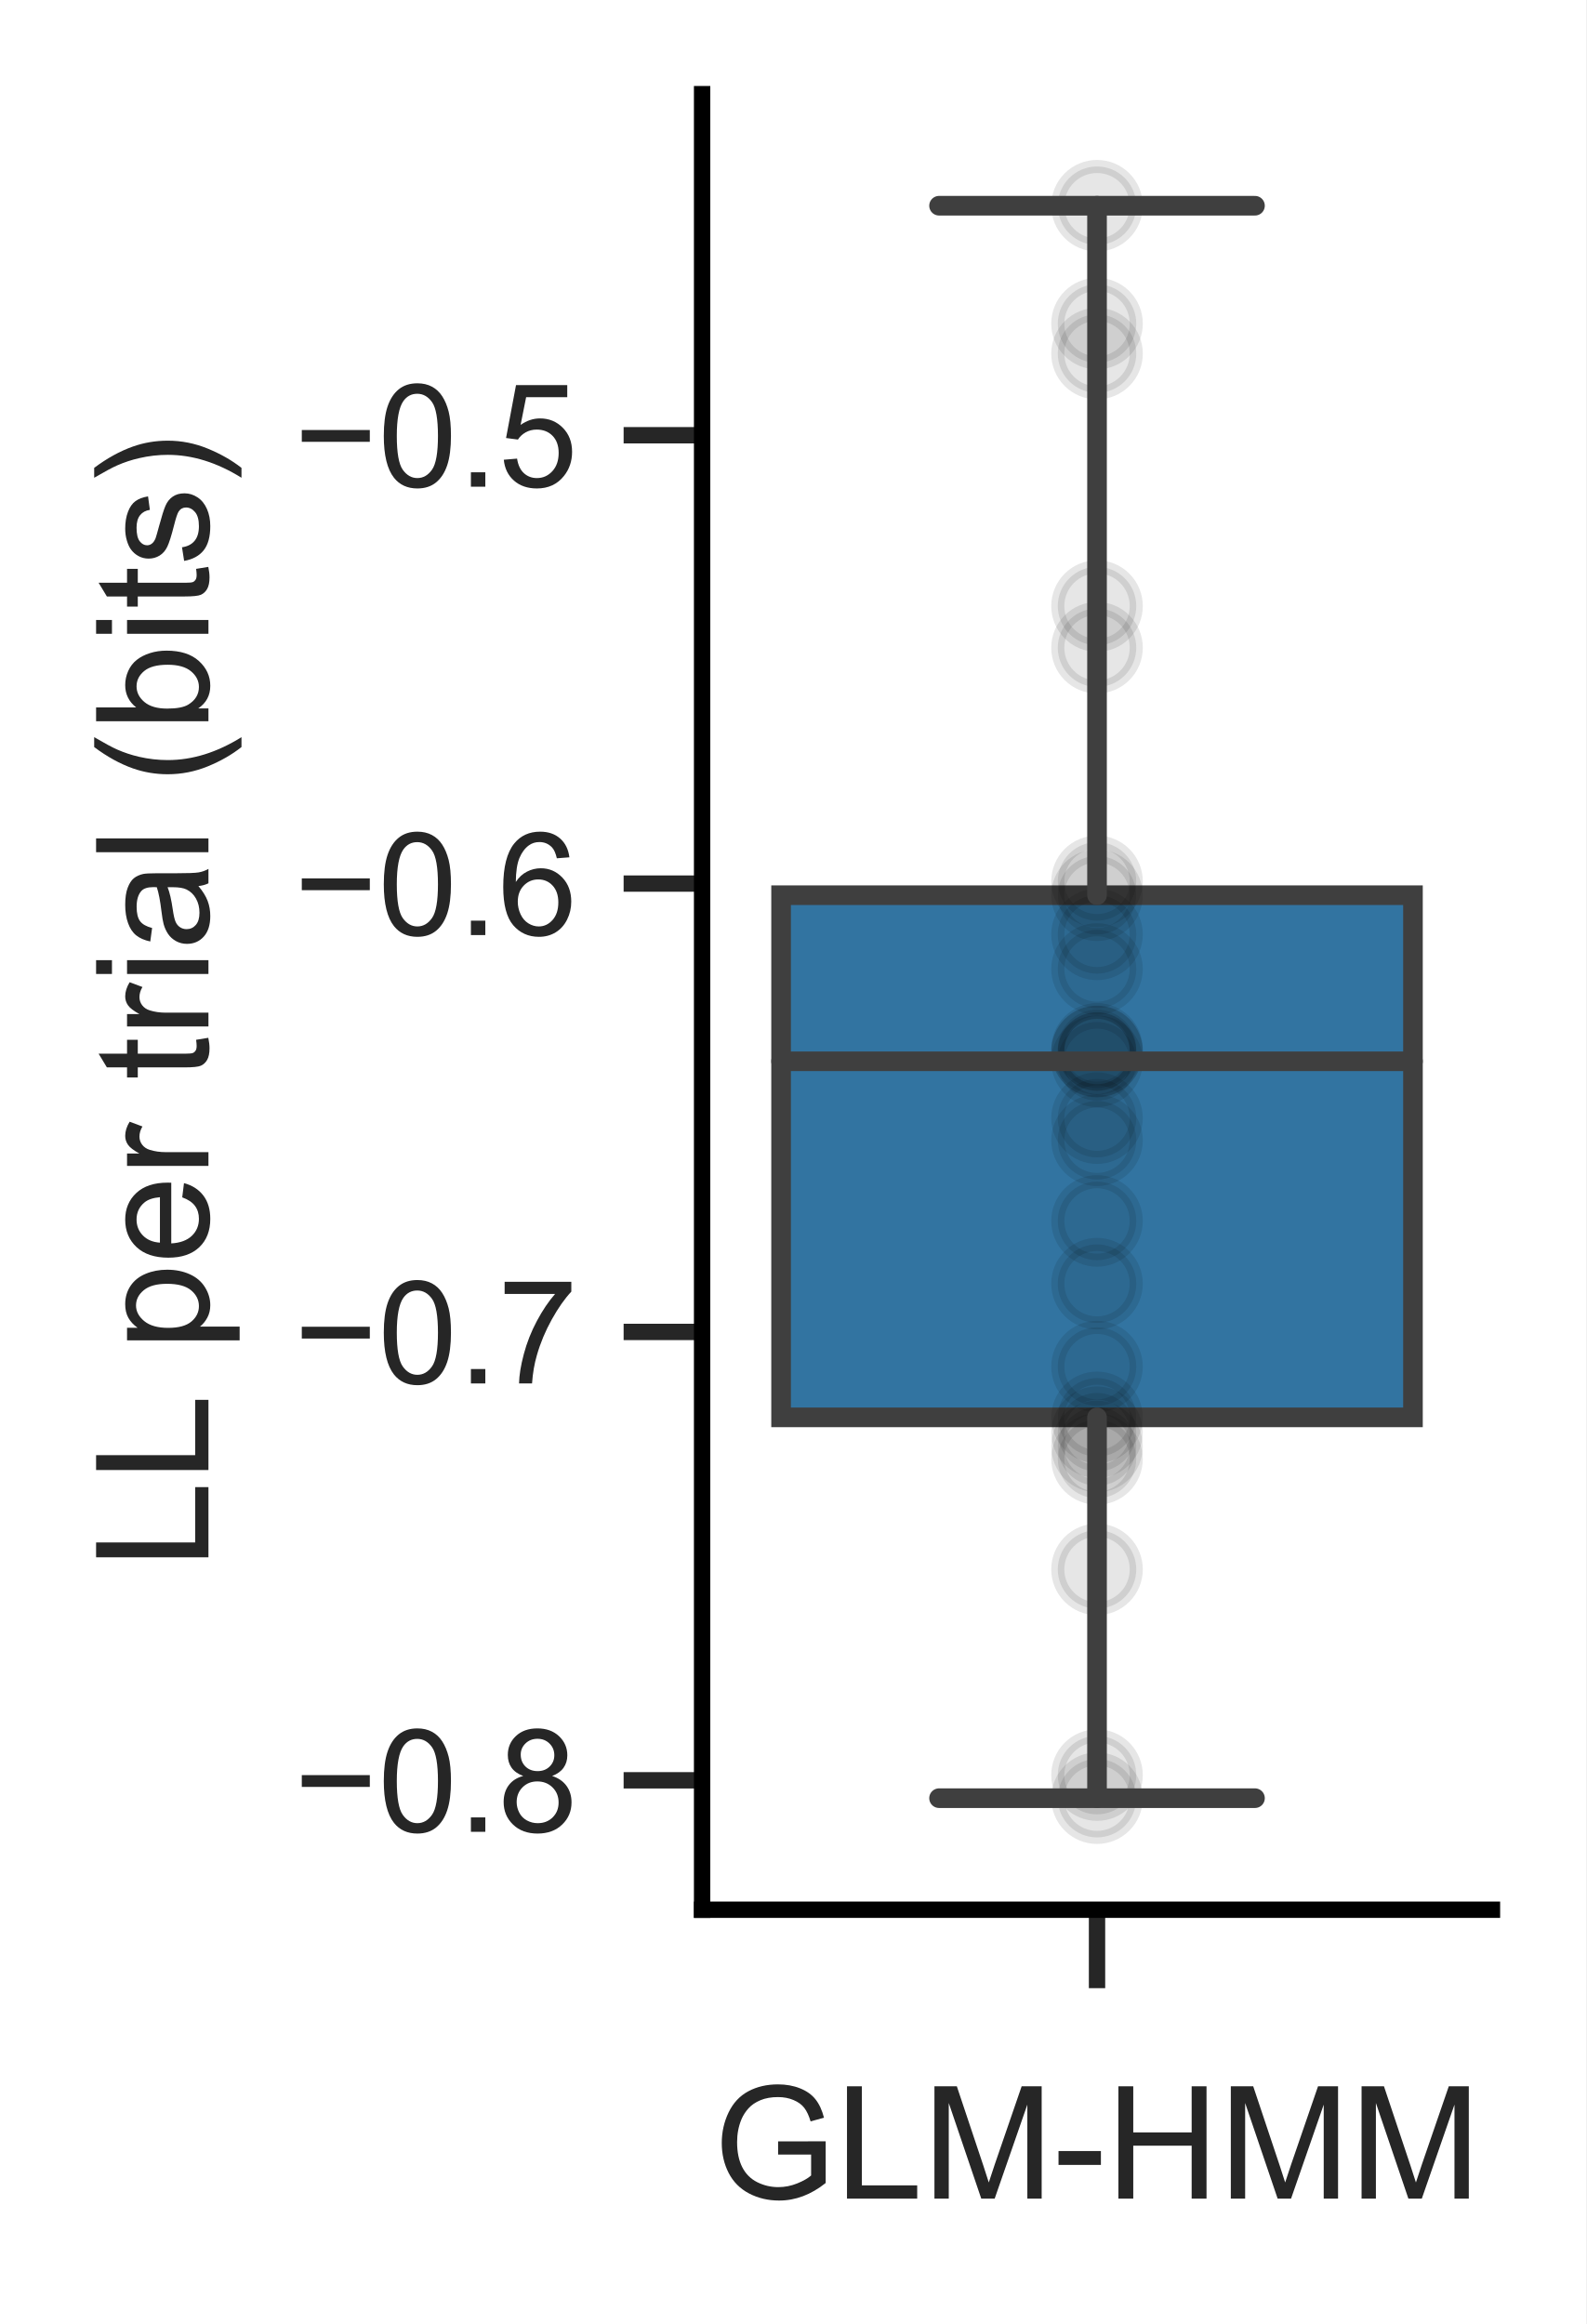
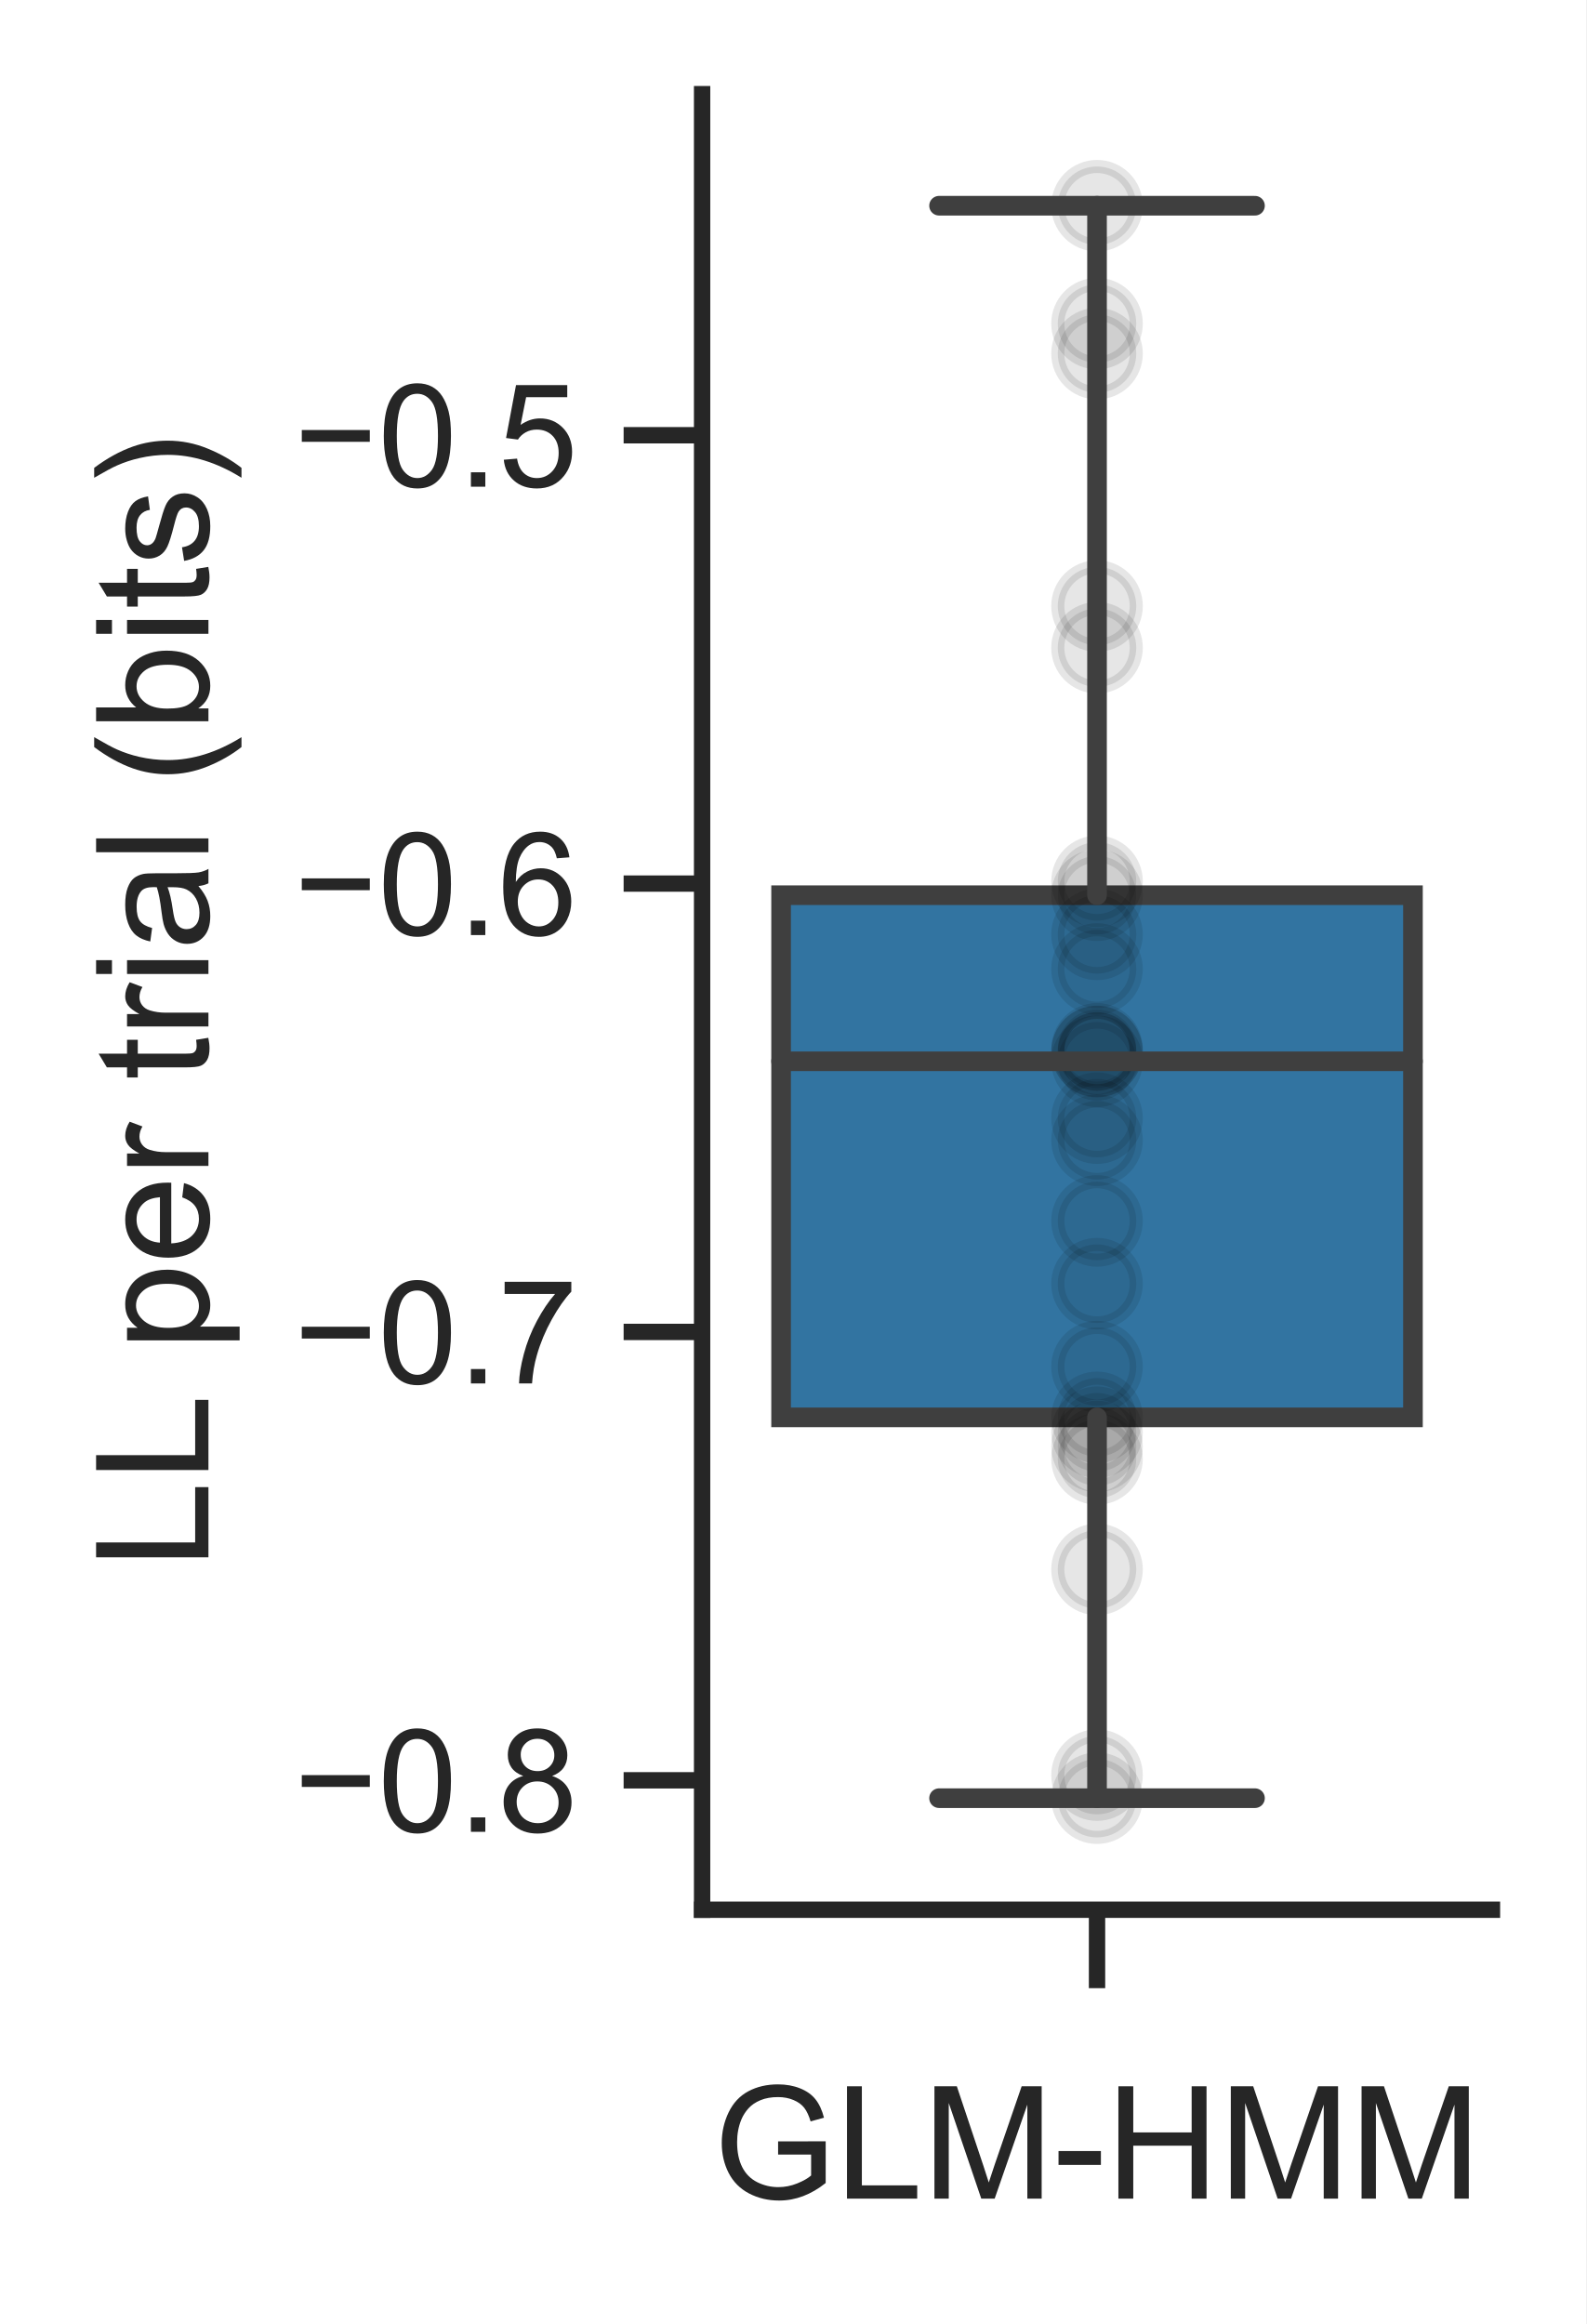
<svg xmlns="http://www.w3.org/2000/svg" xmlns:xlink="http://www.w3.org/1999/xlink" height="177.69pt" version="1.1" viewBox="0 0 121.26 177.69" width="121.26pt">
  <defs>
    <style type="text/css">
*{stroke-linecap:butt;stroke-linejoin:round;}
  </style>
  </defs>
  <g id="figure_1">
    <g id="patch_1">
      <path d="M 0 177.69  L 121.26 177.69  L 121.26 0  L 0 0  z " style="fill:#ffffff;" />
    </g>
    <g id="axes_1">
      <g id="patch_2">
        <path d="M 53.676 146.015  L 114.06 146.015  L 114.06 7.2  L 53.676 7.2  z " style="fill:#ffffff;" />
      </g>
      <g id="matplotlib.axis_1">
        <g id="xtick_1">
          <g id="line2d_1">
            <defs>
-               <path d="M 0 0  L 0 6  " id="m797fe69ee2" style="stroke:#262626;stroke-width:1.25;" />
-             </defs>
-             <g>
-               <use style="fill:#262626;stroke:#262626;stroke-width:1.25;" x="83.868" xlink:href="#m797fe69ee2" y="146.015" />
+               <path d="M 0 0  L 0 6  " id="mfd2991dd06" style="stroke:#262626;stroke-width:1.25;" />
+             </defs>
+             <g>
+               <use style="fill:#262626;stroke:#262626;stroke-width:1.25;" x="83.868" xlink:href="#mfd2991dd06" y="146.015" />
            </g>
          </g>
        </g>
        <g id="text_1">
          <defs>
            <path d="M 41.219 28.078  L 41.219 36.469  L 71.531 36.531  L 71.531 9.969  Q 64.547 4.391 57.125 1.578  Q 49.703 -1.219 41.891 -1.219  Q 31.344 -1.219 22.719 3.297  Q 14.109 7.812 9.719 16.359  Q 5.328 24.906 5.328 35.453  Q 5.328 45.906 9.688 54.953  Q 14.062 64.016 22.266 68.406  Q 30.469 72.797 41.156 72.797  Q 48.922 72.797 55.188 70.281  Q 61.469 67.781 65.031 63.281  Q 68.609 58.797 70.453 51.562  L 61.922 49.219  Q 60.297 54.688 57.906 57.812  Q 55.516 60.938 51.062 62.812  Q 46.625 64.703 41.219 64.703  Q 34.719 64.703 29.984 62.719  Q 25.25 60.75 22.344 57.516  Q 19.438 54.297 17.828 50.438  Q 15.094 43.797 15.094 36.031  Q 15.094 26.469 18.391 20.016  Q 21.688 13.578 27.984 10.453  Q 34.281 7.328 41.359 7.328  Q 47.516 7.328 53.375 9.688  Q 59.234 12.062 62.25 14.75  L 62.25 28.078  z " id="ArialMT-71" />
            <path d="M 7.328 0  L 7.328 71.578  L 16.797 71.578  L 16.797 8.453  L 52.047 8.453  L 52.047 0  z " id="ArialMT-76" />
            <path d="M 7.422 0  L 7.422 71.578  L 21.688 71.578  L 38.625 20.906  Q 40.969 13.812 42.047 10.297  Q 43.266 14.203 45.844 21.781  L 62.984 71.578  L 75.734 71.578  L 75.734 0  L 66.609 0  L 66.609 59.906  L 45.797 0  L 37.25 0  L 16.547 60.938  L 16.547 0  z " id="ArialMT-77" />
            <path d="M 3.172 21.484  L 3.172 30.328  L 30.172 30.328  L 30.172 21.484  z " id="ArialMT-45" />
            <path d="M 8.016 0  L 8.016 71.578  L 17.484 71.578  L 17.484 42.188  L 54.688 42.188  L 54.688 71.578  L 64.156 71.578  L 64.156 0  L 54.688 0  L 54.688 33.734  L 17.484 33.734  L 17.484 0  z " id="ArialMT-72" />
          </defs>
          <g style="fill:#262626;" transform="translate(54.53992 168.1045)scale(0.12 -0.12)">
            <use xlink:href="#ArialMT-71" />
            <use x="77.783" xlink:href="#ArialMT-76" />
            <use x="133.398" xlink:href="#ArialMT-77" />
            <use x="216.699" xlink:href="#ArialMT-45" />
            <use x="250" xlink:href="#ArialMT-72" />
            <use x="322.217" xlink:href="#ArialMT-77" />
            <use x="405.518" xlink:href="#ArialMT-77" />
          </g>
        </g>
      </g>
      <g id="matplotlib.axis_2">
        <g id="ytick_1">
          <g id="line2d_2">
            <defs>
-               <path d="M 0 0  L -6 0  " id="m4b6bb6edcc" style="stroke:#262626;stroke-width:1.25;" />
-             </defs>
-             <g>
-               <use style="fill:#262626;stroke:#262626;stroke-width:1.25;" x="53.676" xlink:href="#m4b6bb6edcc" y="136.121" />
+               <path d="M 0 0  L -6 0  " id="m809075c5cb" style="stroke:#262626;stroke-width:1.25;" />
+             </defs>
+             <g>
+               <use style="fill:#262626;stroke:#262626;stroke-width:1.25;" x="53.676" xlink:href="#m809075c5cb" y="136.121" />
            </g>
          </g>
          <g id="text_2">
            <defs>
              <path d="M 52.828 31.203  L 5.562 31.203  L 5.562 39.406  L 52.828 39.406  z " id="ArialMT-8722" />
              <path d="M 4.156 35.297  Q 4.156 48 6.766 55.734  Q 9.375 63.484 14.516 67.672  Q 19.672 71.875 27.484 71.875  Q 33.25 71.875 37.594 69.547  Q 41.938 67.234 44.766 62.859  Q 47.609 58.5 49.219 52.219  Q 50.828 45.953 50.828 35.297  Q 50.828 22.703 48.234 14.969  Q 45.656 7.234 40.5 3  Q 35.359 -1.219 27.484 -1.219  Q 17.141 -1.219 11.234 6.203  Q 4.156 15.141 4.156 35.297  z M 13.188 35.297  Q 13.188 17.672 17.312 11.828  Q 21.438 6 27.484 6  Q 33.547 6 37.672 11.859  Q 41.797 17.719 41.797 35.297  Q 41.797 52.984 37.672 58.781  Q 33.547 64.594 27.391 64.594  Q 21.344 64.594 17.719 59.469  Q 13.188 52.938 13.188 35.297  z " id="ArialMT-48" />
              <path d="M 9.078 0  L 9.078 10.016  L 19.094 10.016  L 19.094 0  z " id="ArialMT-46" />
              <path d="M 17.672 38.812  Q 12.203 40.828 9.562 44.531  Q 6.938 48.25 6.938 53.422  Q 6.938 61.234 12.547 66.547  Q 18.172 71.875 27.484 71.875  Q 36.859 71.875 42.578 66.422  Q 48.297 60.984 48.297 53.172  Q 48.297 48.188 45.672 44.5  Q 43.062 40.828 37.75 38.812  Q 44.344 36.672 47.781 31.875  Q 51.219 27.094 51.219 20.453  Q 51.219 11.281 44.719 5.031  Q 38.234 -1.219 27.641 -1.219  Q 17.047 -1.219 10.547 5.047  Q 4.047 11.328 4.047 20.703  Q 4.047 27.688 7.594 32.391  Q 11.141 37.109 17.672 38.812  z M 15.922 53.719  Q 15.922 48.641 19.188 45.406  Q 22.469 42.188 27.688 42.188  Q 32.766 42.188 36.016 45.375  Q 39.266 48.578 39.266 53.219  Q 39.266 58.062 35.906 61.359  Q 32.562 64.656 27.594 64.656  Q 22.562 64.656 19.234 61.422  Q 15.922 58.203 15.922 53.719  z M 13.094 20.656  Q 13.094 16.891 14.875 13.375  Q 16.656 9.859 20.172 7.922  Q 23.688 6 27.734 6  Q 34.031 6 38.125 10.047  Q 42.234 14.109 42.234 20.359  Q 42.234 26.703 38.016 30.859  Q 33.797 35.016 27.438 35.016  Q 21.234 35.016 17.156 30.906  Q 13.094 26.812 13.094 20.656  z " id="ArialMT-56" />
            </defs>
            <g style="fill:#262626;" transform="translate(22.46125 140.0576)scale(0.11 -0.11)">
              <use xlink:href="#ArialMT-8722" />
              <use x="58.398" xlink:href="#ArialMT-48" />
              <use x="114.014" xlink:href="#ArialMT-46" />
              <use x="141.797" xlink:href="#ArialMT-56" />
            </g>
          </g>
        </g>
        <g id="ytick_2">
          <g id="line2d_3">
            <g>
-               <use style="fill:#262626;stroke:#262626;stroke-width:1.25;" x="53.676" xlink:href="#m4b6bb6edcc" y="101.839" />
+               <use style="fill:#262626;stroke:#262626;stroke-width:1.25;" x="53.676" xlink:href="#m809075c5cb" y="101.839" />
            </g>
          </g>
          <g id="text_3">
            <defs>
              <path d="M 4.734 62.203  L 4.734 70.656  L 51.078 70.656  L 51.078 63.812  Q 44.234 56.547 37.516 44.484  Q 30.812 32.422 27.156 19.672  Q 24.516 10.688 23.781 0  L 14.75 0  Q 14.891 8.453 18.062 20.406  Q 21.234 32.375 27.172 43.484  Q 33.109 54.594 39.797 62.203  z " id="ArialMT-55" />
            </defs>
            <g style="fill:#262626;" transform="translate(22.46125 105.776)scale(0.11 -0.11)">
              <use xlink:href="#ArialMT-8722" />
              <use x="58.398" xlink:href="#ArialMT-48" />
              <use x="114.014" xlink:href="#ArialMT-46" />
              <use x="141.797" xlink:href="#ArialMT-55" />
            </g>
          </g>
        </g>
        <g id="ytick_3">
          <g id="line2d_4">
            <g>
-               <use style="fill:#262626;stroke:#262626;stroke-width:1.25;" x="53.676" xlink:href="#m4b6bb6edcc" y="67.558" />
+               <use style="fill:#262626;stroke:#262626;stroke-width:1.25;" x="53.676" xlink:href="#m809075c5cb" y="67.558" />
            </g>
          </g>
          <g id="text_4">
            <defs>
              <path d="M 49.75 54.047  L 41.016 53.375  Q 39.844 58.547 37.703 60.891  Q 34.125 64.656 28.906 64.656  Q 24.703 64.656 21.531 62.312  Q 17.391 59.281 14.984 53.469  Q 12.594 47.656 12.5 36.922  Q 15.672 41.75 20.266 44.094  Q 24.859 46.438 29.891 46.438  Q 38.672 46.438 44.844 39.969  Q 51.031 33.5 51.031 23.25  Q 51.031 16.5 48.125 10.719  Q 45.219 4.938 40.141 1.859  Q 35.062 -1.219 28.609 -1.219  Q 17.625 -1.219 10.688 6.859  Q 3.766 14.938 3.766 33.5  Q 3.766 54.25 11.422 63.672  Q 18.109 71.875 29.438 71.875  Q 37.891 71.875 43.281 67.141  Q 48.688 62.406 49.75 54.047  z M 13.875 23.188  Q 13.875 18.656 15.797 14.5  Q 17.719 10.359 21.188 8.172  Q 24.656 6 28.469 6  Q 34.031 6 38.031 10.484  Q 42.047 14.984 42.047 22.703  Q 42.047 30.125 38.078 34.391  Q 34.125 38.672 28.125 38.672  Q 22.172 38.672 18.016 34.391  Q 13.875 30.125 13.875 23.188  z " id="ArialMT-54" />
            </defs>
            <g style="fill:#262626;" transform="translate(22.46125 71.49441)scale(0.11 -0.11)">
              <use xlink:href="#ArialMT-8722" />
              <use x="58.398" xlink:href="#ArialMT-48" />
              <use x="114.014" xlink:href="#ArialMT-46" />
              <use x="141.797" xlink:href="#ArialMT-54" />
            </g>
          </g>
        </g>
        <g id="ytick_4">
          <g id="line2d_5">
            <g>
-               <use style="fill:#262626;stroke:#262626;stroke-width:1.25;" x="53.676" xlink:href="#m4b6bb6edcc" y="33.276" />
+               <use style="fill:#262626;stroke:#262626;stroke-width:1.25;" x="53.676" xlink:href="#m809075c5cb" y="33.276" />
            </g>
          </g>
          <g id="text_5">
            <defs>
              <path d="M 4.156 18.75  L 13.375 19.531  Q 14.406 12.797 18.141 9.391  Q 21.875 6 27.156 6  Q 33.5 6 37.891 10.781  Q 42.281 15.578 42.281 23.484  Q 42.281 31 38.062 35.344  Q 33.844 39.703 27 39.703  Q 22.75 39.703 19.328 37.766  Q 15.922 35.844 13.969 32.766  L 5.719 33.844  L 12.641 70.609  L 48.25 70.609  L 48.25 62.203  L 19.672 62.203  L 15.828 42.969  Q 22.266 47.469 29.344 47.469  Q 38.719 47.469 45.156 40.969  Q 51.609 34.469 51.609 24.266  Q 51.609 14.547 45.953 7.469  Q 39.062 -1.219 27.156 -1.219  Q 17.391 -1.219 11.203 4.25  Q 5.031 9.719 4.156 18.75  z " id="ArialMT-53" />
            </defs>
            <g style="fill:#262626;" transform="translate(22.46125 37.2128)scale(0.11 -0.11)">
              <use xlink:href="#ArialMT-8722" />
              <use x="58.398" xlink:href="#ArialMT-48" />
              <use x="114.014" xlink:href="#ArialMT-46" />
              <use x="141.797" xlink:href="#ArialMT-53" />
            </g>
          </g>
        </g>
        <g id="text_6">
          <defs>
            <path id="ArialMT-32" />
            <path d="M 6.594 -19.875  L 6.594 51.859  L 14.594 51.859  L 14.594 45.125  Q 17.438 49.078 21 51.047  Q 24.562 53.031 29.641 53.031  Q 36.281 53.031 41.359 49.609  Q 46.438 46.188 49.016 39.953  Q 51.609 33.734 51.609 26.312  Q 51.609 18.359 48.75 11.984  Q 45.906 5.609 40.453 2.219  Q 35.016 -1.172 29 -1.172  Q 24.609 -1.172 21.109 0.688  Q 17.625 2.547 15.375 5.375  L 15.375 -19.875  z M 14.547 25.641  Q 14.547 15.625 18.594 10.844  Q 22.656 6.062 28.422 6.062  Q 34.281 6.062 38.453 11.016  Q 42.625 15.969 42.625 26.375  Q 42.625 36.281 38.547 41.203  Q 34.469 46.141 28.812 46.141  Q 23.188 46.141 18.859 40.891  Q 14.547 35.641 14.547 25.641  z " id="ArialMT-112" />
            <path d="M 42.094 16.703  L 51.172 15.578  Q 49.031 7.625 43.219 3.219  Q 37.406 -1.172 28.375 -1.172  Q 17 -1.172 10.328 5.828  Q 3.656 12.844 3.656 25.484  Q 3.656 38.578 10.391 45.797  Q 17.141 53.031 27.875 53.031  Q 38.281 53.031 44.875 45.953  Q 51.469 38.875 51.469 26.031  Q 51.469 25.25 51.422 23.688  L 12.75 23.688  Q 13.234 15.141 17.578 10.594  Q 21.922 6.062 28.422 6.062  Q 33.25 6.062 36.672 8.594  Q 40.094 11.141 42.094 16.703  z M 13.234 30.906  L 42.188 30.906  Q 41.609 37.453 38.875 40.719  Q 34.672 45.797 27.984 45.797  Q 21.922 45.797 17.797 41.75  Q 13.672 37.703 13.234 30.906  z " id="ArialMT-101" />
            <path d="M 6.5 0  L 6.5 51.859  L 14.406 51.859  L 14.406 44  Q 17.438 49.516 20 51.266  Q 22.562 53.031 25.641 53.031  Q 30.078 53.031 34.672 50.203  L 31.641 42.047  Q 28.422 43.953 25.203 43.953  Q 22.312 43.953 20.016 42.219  Q 17.719 40.484 16.75 37.406  Q 15.281 32.719 15.281 27.156  L 15.281 0  z " id="ArialMT-114" />
            <path d="M 25.781 7.859  L 27.047 0.094  Q 23.344 -0.688 20.406 -0.688  Q 15.625 -0.688 12.984 0.828  Q 10.359 2.344 9.281 4.812  Q 8.203 7.281 8.203 15.188  L 8.203 45.016  L 1.766 45.016  L 1.766 51.859  L 8.203 51.859  L 8.203 64.703  L 16.938 69.969  L 16.938 51.859  L 25.781 51.859  L 25.781 45.016  L 16.938 45.016  L 16.938 14.703  Q 16.938 10.938 17.406 9.859  Q 17.875 8.797 18.922 8.156  Q 19.969 7.516 21.922 7.516  Q 23.391 7.516 25.781 7.859  z " id="ArialMT-116" />
            <path d="M 6.641 61.469  L 6.641 71.578  L 15.438 71.578  L 15.438 61.469  z M 6.641 0  L 6.641 51.859  L 15.438 51.859  L 15.438 0  z " id="ArialMT-105" />
            <path d="M 40.438 6.391  Q 35.547 2.25 31.031 0.531  Q 26.516 -1.172 21.344 -1.172  Q 12.797 -1.172 8.203 3  Q 3.609 7.172 3.609 13.672  Q 3.609 17.484 5.344 20.625  Q 7.078 23.781 9.891 25.688  Q 12.703 27.594 16.219 28.562  Q 18.797 29.25 24.031 29.891  Q 34.672 31.156 39.703 32.906  Q 39.75 34.719 39.75 35.203  Q 39.75 40.578 37.25 42.781  Q 33.891 45.75 27.25 45.75  Q 21.047 45.75 18.094 43.578  Q 15.141 41.406 13.719 35.891  L 5.125 37.062  Q 6.297 42.578 8.984 45.969  Q 11.672 49.359 16.75 51.188  Q 21.828 53.031 28.516 53.031  Q 35.156 53.031 39.297 51.469  Q 43.453 49.906 45.406 47.531  Q 47.359 45.172 48.141 41.547  Q 48.578 39.312 48.578 33.453  L 48.578 21.734  Q 48.578 9.469 49.141 6.219  Q 49.703 2.984 51.375 0  L 42.188 0  Q 40.828 2.734 40.438 6.391  z M 39.703 26.031  Q 34.906 24.078 25.344 22.703  Q 19.922 21.922 17.672 20.938  Q 15.438 19.969 14.203 18.094  Q 12.984 16.219 12.984 13.922  Q 12.984 10.406 15.641 8.062  Q 18.312 5.719 23.438 5.719  Q 28.516 5.719 32.469 7.938  Q 36.422 10.156 38.281 14.016  Q 39.703 17 39.703 22.797  z " id="ArialMT-97" />
            <path d="M 6.391 0  L 6.391 71.578  L 15.188 71.578  L 15.188 0  z " id="ArialMT-108" />
            <path d="M 23.391 -21.047  Q 16.109 -11.859 11.078 0.438  Q 6.062 12.75 6.062 25.922  Q 6.062 37.547 9.812 48.188  Q 14.203 60.547 23.391 72.797  L 29.688 72.797  Q 23.781 62.641 21.875 58.297  Q 18.891 51.562 17.188 44.234  Q 15.094 35.109 15.094 25.875  Q 15.094 2.391 29.688 -21.047  z " id="ArialMT-40" />
            <path d="M 14.703 0  L 6.547 0  L 6.547 71.578  L 15.328 71.578  L 15.328 46.047  Q 20.906 53.031 29.547 53.031  Q 34.328 53.031 38.594 51.094  Q 42.875 49.172 45.625 45.672  Q 48.391 42.188 49.953 37.25  Q 51.516 32.328 51.516 26.703  Q 51.516 13.375 44.922 6.094  Q 38.328 -1.172 29.109 -1.172  Q 19.922 -1.172 14.703 6.5  z M 14.594 26.312  Q 14.594 17 17.141 12.844  Q 21.297 6.062 28.375 6.062  Q 34.125 6.062 38.328 11.062  Q 42.531 16.062 42.531 25.984  Q 42.531 36.141 38.5 40.969  Q 34.469 45.797 28.766 45.797  Q 23 45.797 18.797 40.797  Q 14.594 35.797 14.594 26.312  z " id="ArialMT-98" />
            <path d="M 3.078 15.484  L 11.766 16.844  Q 12.5 11.625 15.844 8.844  Q 19.188 6.062 25.203 6.062  Q 31.25 6.062 34.172 8.516  Q 37.109 10.984 37.109 14.312  Q 37.109 17.281 34.516 19  Q 32.719 20.172 25.531 21.969  Q 15.875 24.422 12.141 26.203  Q 8.406 27.984 6.469 31.125  Q 4.547 34.281 4.547 38.094  Q 4.547 41.547 6.125 44.5  Q 7.719 47.469 10.453 49.422  Q 12.5 50.922 16.031 51.969  Q 19.578 53.031 23.641 53.031  Q 29.734 53.031 34.344 51.266  Q 38.969 49.516 41.156 46.5  Q 43.359 43.5 44.188 38.484  L 35.594 37.312  Q 35.016 41.312 32.203 43.547  Q 29.391 45.797 24.266 45.797  Q 18.219 45.797 15.625 43.797  Q 13.031 41.797 13.031 39.109  Q 13.031 37.406 14.109 36.031  Q 15.188 34.625 17.484 33.688  Q 18.797 33.203 25.25 31.453  Q 34.578 28.953 38.25 27.359  Q 41.938 25.781 44.031 22.75  Q 46.141 19.734 46.141 15.234  Q 46.141 10.844 43.578 6.953  Q 41.016 3.078 36.172 0.953  Q 31.344 -1.172 25.25 -1.172  Q 15.141 -1.172 9.844 3.031  Q 4.547 7.234 3.078 15.484  z " id="ArialMT-115" />
            <path d="M 12.359 -21.047  L 6.062 -21.047  Q 20.656 2.391 20.656 25.875  Q 20.656 35.062 18.562 44.094  Q 16.891 51.422 13.922 58.156  Q 12.016 62.547 6.062 72.797  L 12.359 72.797  Q 21.531 60.547 25.922 48.188  Q 29.688 37.547 29.688 25.922  Q 29.688 12.75 24.625 0.438  Q 19.578 -11.859 12.359 -21.047  z " id="ArialMT-41" />
          </defs>
          <g style="fill:#262626;" transform="translate(15.93562 119.9491)rotate(-90)scale(0.12 -0.12)">
            <use xlink:href="#ArialMT-76" />
            <use x="55.615" xlink:href="#ArialMT-76" />
            <use x="111.184" xlink:href="#ArialMT-32" />
            <use x="138.967" xlink:href="#ArialMT-112" />
            <use x="194.582" xlink:href="#ArialMT-101" />
            <use x="250.197" xlink:href="#ArialMT-114" />
            <use x="283.498" xlink:href="#ArialMT-32" />
            <use x="311.281" xlink:href="#ArialMT-116" />
            <use x="339.064" xlink:href="#ArialMT-114" />
            <use x="372.365" xlink:href="#ArialMT-105" />
            <use x="394.582" xlink:href="#ArialMT-97" />
            <use x="450.197" xlink:href="#ArialMT-108" />
            <use x="472.414" xlink:href="#ArialMT-32" />
            <use x="500.197" xlink:href="#ArialMT-40" />
            <use x="533.498" xlink:href="#ArialMT-98" />
            <use x="589.113" xlink:href="#ArialMT-105" />
            <use x="611.33" xlink:href="#ArialMT-116" />
            <use x="639.113" xlink:href="#ArialMT-115" />
            <use x="689.113" xlink:href="#ArialMT-41" />
          </g>
        </g>
      </g>
      <g id="patch_3">
-         <path clip-path="url(#paa39c009ec)" d="M 59.714 108.37  L 108.021 108.37  L 108.021 68.446  L 59.714 68.446  L 59.714 108.37  z " style="fill:#3274a1;stroke:#3f3f3f;stroke-linejoin:miter;stroke-width:1.5;" />
+         <path clip-path="url(#p0d5574a7a6)" d="M 59.714 108.37  L 108.021 108.37  L 108.021 68.446  L 59.714 68.446  L 59.714 108.37  z " style="fill:#3274a1;stroke:#3f3f3f;stroke-linejoin:miter;stroke-width:1.5;" />
      </g>
      <g id="PathCollection_1">
        <defs>
-           <path d="M 0 3  C 0.796 3 1.559 2.684 2.121 2.121  C 2.684 1.559 3 0.796 3 0  C 3 -0.796 2.684 -1.559 2.121 -2.121  C 1.559 -2.684 0.796 -3 0 -3  C -0.796 -3 -1.559 -2.684 -2.121 -2.121  C -2.684 -1.559 -3 -0.796 -3 0  C -3 0.796 -2.684 1.559 -2.121 2.121  C -1.559 2.684 -0.796 3 0 3  z " id="mcab22251de" style="stroke:#000000;stroke-opacity:0.1;" />
+           <path d="M 0 3  C 0.796 3 1.559 2.684 2.121 2.121  C 2.684 1.559 3 0.796 3 0  C 3 -0.796 2.684 -1.559 2.121 -2.121  C 1.559 -2.684 0.796 -3 0 -3  C -0.796 -3 -1.559 -2.684 -2.121 -2.121  C -2.684 -1.559 -3 -0.796 -3 0  C -3 0.796 -2.684 1.559 -2.121 2.121  C -1.559 2.684 -0.796 3 0 3  z " id="mcd88bc1e49" style="stroke:#000000;stroke-opacity:0.1;" />
        </defs>
-         <g clip-path="url(#paa39c009ec)">
-           <use style="fill-opacity:0.1;stroke:#000000;stroke-opacity:0.1;" x="83.868" xlink:href="#mcab22251de" y="81.144" />
-           <use style="fill-opacity:0.1;stroke:#000000;stroke-opacity:0.1;" x="83.868" xlink:href="#mcab22251de" y="135.722" />
-           <use style="fill-opacity:0.1;stroke:#000000;stroke-opacity:0.1;" x="83.868" xlink:href="#mcab22251de" y="15.729" />
-           <use style="fill-opacity:0.1;stroke:#000000;stroke-opacity:0.1;" x="83.868" xlink:href="#mcab22251de" y="71.44" />
-           <use style="fill-opacity:0.1;stroke:#000000;stroke-opacity:0.1;" x="83.868" xlink:href="#mcab22251de" y="67.388" />
-           <use style="fill-opacity:0.1;stroke:#000000;stroke-opacity:0.1;" x="83.868" xlink:href="#mcab22251de" y="87.181" />
-           <use style="fill-opacity:0.1;stroke:#000000;stroke-opacity:0.1;" x="83.868" xlink:href="#mcab22251de" y="24.741" />
-           <use style="fill-opacity:0.1;stroke:#000000;stroke-opacity:0.1;" x="83.868" xlink:href="#mcab22251de" y="27.036" />
-           <use style="fill-opacity:0.1;stroke:#000000;stroke-opacity:0.1;" x="83.868" xlink:href="#mcab22251de" y="80.407" />
-           <use style="fill-opacity:0.1;stroke:#000000;stroke-opacity:0.1;" x="83.868" xlink:href="#mcab22251de" y="68.446" />
-           <use style="fill-opacity:0.1;stroke:#000000;stroke-opacity:0.1;" x="83.868" xlink:href="#mcab22251de" y="80.387" />
-           <use style="fill-opacity:0.1;stroke:#000000;stroke-opacity:0.1;" x="83.868" xlink:href="#mcab22251de" y="49.524" />
-           <use style="fill-opacity:0.1;stroke:#000000;stroke-opacity:0.1;" x="83.868" xlink:href="#mcab22251de" y="108.37" />
-           <use style="fill-opacity:0.1;stroke:#000000;stroke-opacity:0.1;" x="83.868" xlink:href="#mcab22251de" y="85.491" />
-           <use style="fill-opacity:0.1;stroke:#000000;stroke-opacity:0.1;" x="83.868" xlink:href="#mcab22251de" y="46.337" />
-           <use style="fill-opacity:0.1;stroke:#000000;stroke-opacity:0.1;" x="83.868" xlink:href="#mcab22251de" y="98.148" />
-           <use style="fill-opacity:0.1;stroke:#000000;stroke-opacity:0.1;" x="83.868" xlink:href="#mcab22251de" y="109.509" />
-           <use style="fill-opacity:0.1;stroke:#000000;stroke-opacity:0.1;" x="83.868" xlink:href="#mcab22251de" y="93.351" />
-           <use style="fill-opacity:0.1;stroke:#000000;stroke-opacity:0.1;" x="83.868" xlink:href="#mcab22251de" y="137.486" />
-           <use style="fill-opacity:0.1;stroke:#000000;stroke-opacity:0.1;" x="83.868" xlink:href="#mcab22251de" y="111.551" />
-           <use style="fill-opacity:0.1;stroke:#000000;stroke-opacity:0.1;" x="83.868" xlink:href="#mcab22251de" y="110.597" />
-           <use style="fill-opacity:0.1;stroke:#000000;stroke-opacity:0.1;" x="83.868" xlink:href="#mcab22251de" y="80.197" />
-           <use style="fill-opacity:0.1;stroke:#000000;stroke-opacity:0.1;" x="83.868" xlink:href="#mcab22251de" y="104.49" />
-           <use style="fill-opacity:0.1;stroke:#000000;stroke-opacity:0.1;" x="83.868" xlink:href="#mcab22251de" y="119.993" />
-           <use style="fill-opacity:0.1;stroke:#000000;stroke-opacity:0.1;" x="83.868" xlink:href="#mcab22251de" y="74.088" />
+         <g clip-path="url(#p0d5574a7a6)">
+           <use style="fill-opacity:0.1;stroke:#000000;stroke-opacity:0.1;" x="83.868" xlink:href="#mcd88bc1e49" y="81.144" />
+           <use style="fill-opacity:0.1;stroke:#000000;stroke-opacity:0.1;" x="83.868" xlink:href="#mcd88bc1e49" y="135.722" />
+           <use style="fill-opacity:0.1;stroke:#000000;stroke-opacity:0.1;" x="83.868" xlink:href="#mcd88bc1e49" y="15.729" />
+           <use style="fill-opacity:0.1;stroke:#000000;stroke-opacity:0.1;" x="83.868" xlink:href="#mcd88bc1e49" y="71.44" />
+           <use style="fill-opacity:0.1;stroke:#000000;stroke-opacity:0.1;" x="83.868" xlink:href="#mcd88bc1e49" y="67.388" />
+           <use style="fill-opacity:0.1;stroke:#000000;stroke-opacity:0.1;" x="83.868" xlink:href="#mcd88bc1e49" y="87.181" />
+           <use style="fill-opacity:0.1;stroke:#000000;stroke-opacity:0.1;" x="83.868" xlink:href="#mcd88bc1e49" y="24.741" />
+           <use style="fill-opacity:0.1;stroke:#000000;stroke-opacity:0.1;" x="83.868" xlink:href="#mcd88bc1e49" y="27.036" />
+           <use style="fill-opacity:0.1;stroke:#000000;stroke-opacity:0.1;" x="83.868" xlink:href="#mcd88bc1e49" y="80.407" />
+           <use style="fill-opacity:0.1;stroke:#000000;stroke-opacity:0.1;" x="83.868" xlink:href="#mcd88bc1e49" y="68.446" />
+           <use style="fill-opacity:0.1;stroke:#000000;stroke-opacity:0.1;" x="83.868" xlink:href="#mcd88bc1e49" y="80.387" />
+           <use style="fill-opacity:0.1;stroke:#000000;stroke-opacity:0.1;" x="83.868" xlink:href="#mcd88bc1e49" y="49.524" />
+           <use style="fill-opacity:0.1;stroke:#000000;stroke-opacity:0.1;" x="83.868" xlink:href="#mcd88bc1e49" y="108.37" />
+           <use style="fill-opacity:0.1;stroke:#000000;stroke-opacity:0.1;" x="83.868" xlink:href="#mcd88bc1e49" y="85.491" />
+           <use style="fill-opacity:0.1;stroke:#000000;stroke-opacity:0.1;" x="83.868" xlink:href="#mcd88bc1e49" y="46.337" />
+           <use style="fill-opacity:0.1;stroke:#000000;stroke-opacity:0.1;" x="83.868" xlink:href="#mcd88bc1e49" y="98.148" />
+           <use style="fill-opacity:0.1;stroke:#000000;stroke-opacity:0.1;" x="83.868" xlink:href="#mcd88bc1e49" y="109.509" />
+           <use style="fill-opacity:0.1;stroke:#000000;stroke-opacity:0.1;" x="83.868" xlink:href="#mcd88bc1e49" y="93.351" />
+           <use style="fill-opacity:0.1;stroke:#000000;stroke-opacity:0.1;" x="83.868" xlink:href="#mcd88bc1e49" y="137.486" />
+           <use style="fill-opacity:0.1;stroke:#000000;stroke-opacity:0.1;" x="83.868" xlink:href="#mcd88bc1e49" y="111.551" />
+           <use style="fill-opacity:0.1;stroke:#000000;stroke-opacity:0.1;" x="83.868" xlink:href="#mcd88bc1e49" y="110.597" />
+           <use style="fill-opacity:0.1;stroke:#000000;stroke-opacity:0.1;" x="83.868" xlink:href="#mcd88bc1e49" y="80.197" />
+           <use style="fill-opacity:0.1;stroke:#000000;stroke-opacity:0.1;" x="83.868" xlink:href="#mcd88bc1e49" y="104.49" />
+           <use style="fill-opacity:0.1;stroke:#000000;stroke-opacity:0.1;" x="83.868" xlink:href="#mcd88bc1e49" y="119.993" />
+           <use style="fill-opacity:0.1;stroke:#000000;stroke-opacity:0.1;" x="83.868" xlink:href="#mcd88bc1e49" y="74.088" />
        </g>
      </g>
      <g id="line2d_6">
-         <path clip-path="url(#paa39c009ec)" d="M 83.868 108.37  L 83.868 137.486  " style="fill:none;stroke:#3f3f3f;stroke-linecap:round;stroke-width:1.5;" />
+         <path clip-path="url(#p0d5574a7a6)" d="M 83.868 108.37  L 83.868 137.486  " style="fill:none;stroke:#3f3f3f;stroke-linecap:round;stroke-width:1.5;" />
      </g>
      <g id="line2d_7">
-         <path clip-path="url(#paa39c009ec)" d="M 83.868 68.446  L 83.868 15.729  " style="fill:none;stroke:#3f3f3f;stroke-linecap:round;stroke-width:1.5;" />
+         <path clip-path="url(#p0d5574a7a6)" d="M 83.868 68.446  L 83.868 15.729  " style="fill:none;stroke:#3f3f3f;stroke-linecap:round;stroke-width:1.5;" />
      </g>
      <g id="line2d_8">
-         <path clip-path="url(#paa39c009ec)" d="M 71.791 137.486  L 95.944 137.486  " style="fill:none;stroke:#3f3f3f;stroke-linecap:round;stroke-width:1.5;" />
+         <path clip-path="url(#p0d5574a7a6)" d="M 71.791 137.486  L 95.944 137.486  " style="fill:none;stroke:#3f3f3f;stroke-linecap:round;stroke-width:1.5;" />
      </g>
      <g id="line2d_9">
-         <path clip-path="url(#paa39c009ec)" d="M 71.791 15.729  L 95.944 15.729  " style="fill:none;stroke:#3f3f3f;stroke-linecap:round;stroke-width:1.5;" />
+         <path clip-path="url(#p0d5574a7a6)" d="M 71.791 15.729  L 95.944 15.729  " style="fill:none;stroke:#3f3f3f;stroke-linecap:round;stroke-width:1.5;" />
      </g>
      <g id="line2d_10" />
      <g id="line2d_11">
-         <path clip-path="url(#paa39c009ec)" d="M 59.714 81.144  L 108.021 81.144  " style="fill:none;stroke:#3f3f3f;stroke-linecap:round;stroke-width:1.5;" />
+         <path clip-path="url(#p0d5574a7a6)" d="M 59.714 81.144  L 108.021 81.144  " style="fill:none;stroke:#3f3f3f;stroke-linecap:round;stroke-width:1.5;" />
      </g>
      <g id="patch_4">
-         <path d="M 53.676 146.015  L 53.676 7.2  " style="fill:none;stroke:#000000;stroke-linecap:square;stroke-linejoin:miter;stroke-width:1.25;" />
+         <path d="M 53.676 146.015  L 53.676 7.2  " style="fill:none;stroke:#262626;stroke-linecap:square;stroke-linejoin:miter;stroke-width:1.25;" />
      </g>
      <g id="patch_5">
-         <path d="M 53.676 146.015  L 114.06 146.015  " style="fill:none;stroke:#000000;stroke-linecap:square;stroke-linejoin:miter;stroke-width:1.25;" />
+         <path d="M 53.676 146.015  L 114.06 146.015  " style="fill:none;stroke:#262626;stroke-linecap:square;stroke-linejoin:miter;stroke-width:1.25;" />
      </g>
    </g>
  </g>
  <defs>
-     <clipPath id="paa39c009ec">
+     <clipPath id="p0d5574a7a6">
      <rect height="138.815" width="60.384" x="53.676" y="7.2" />
    </clipPath>
  </defs>
</svg>
